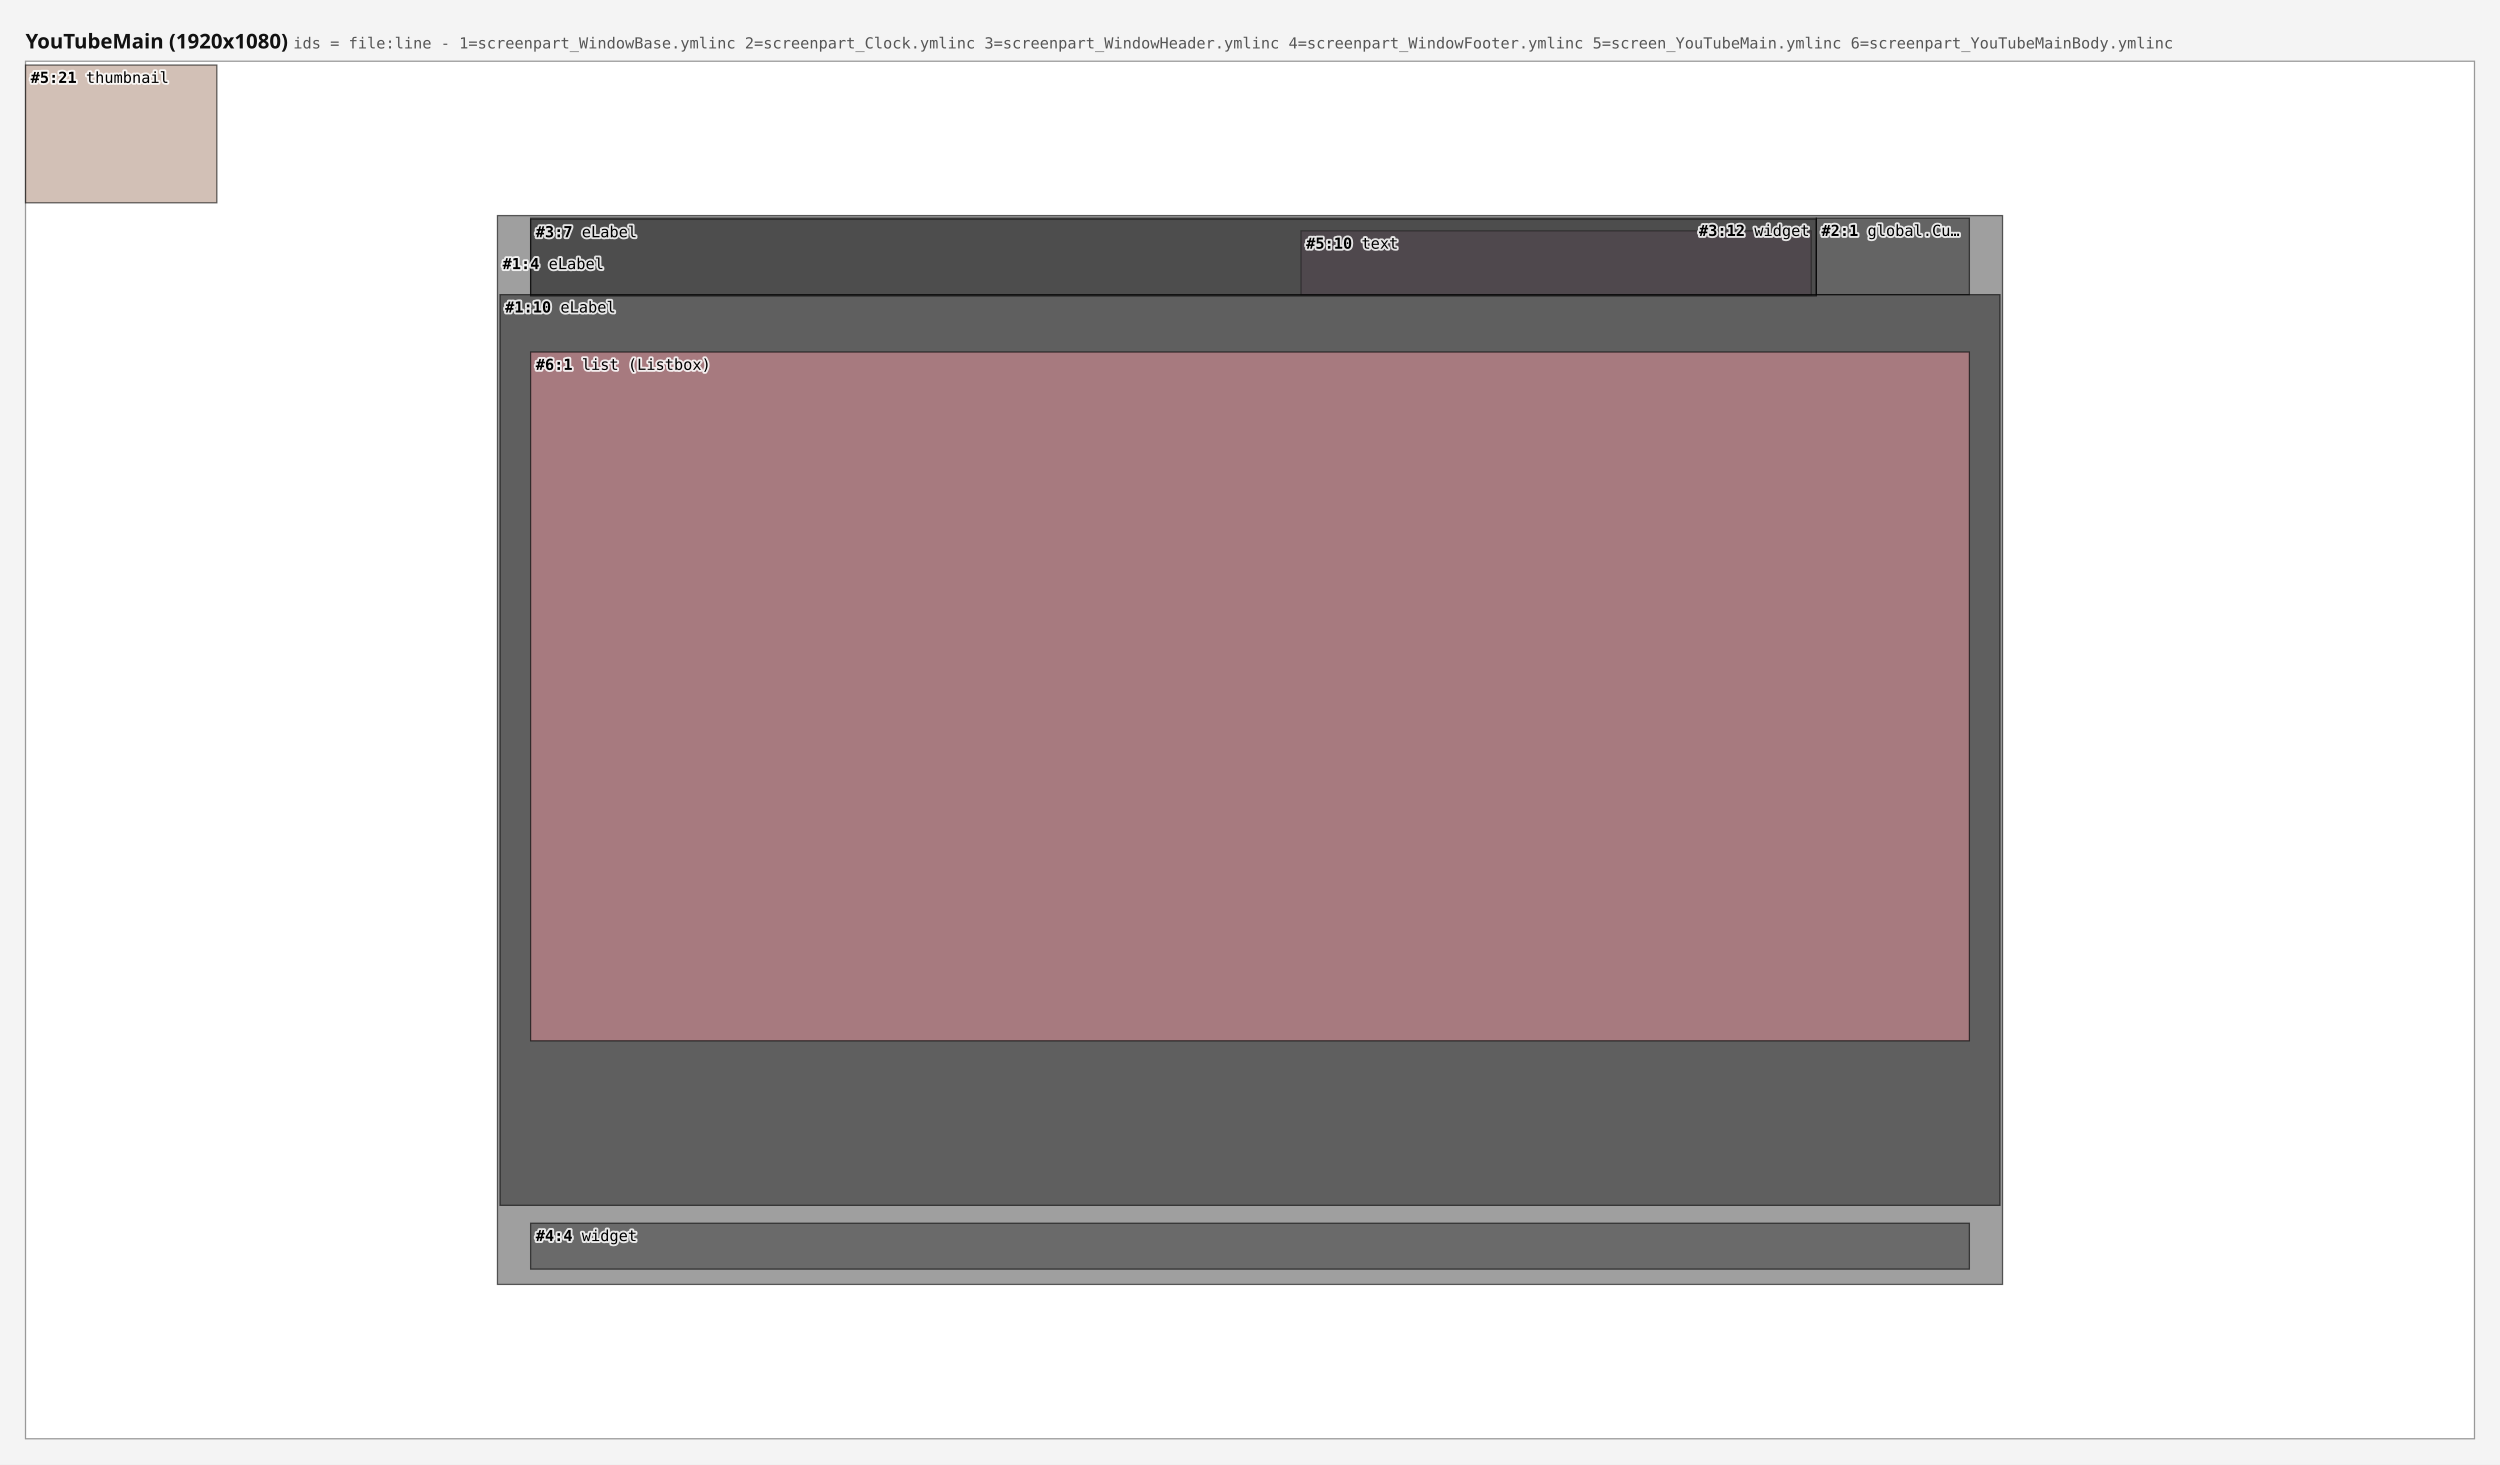
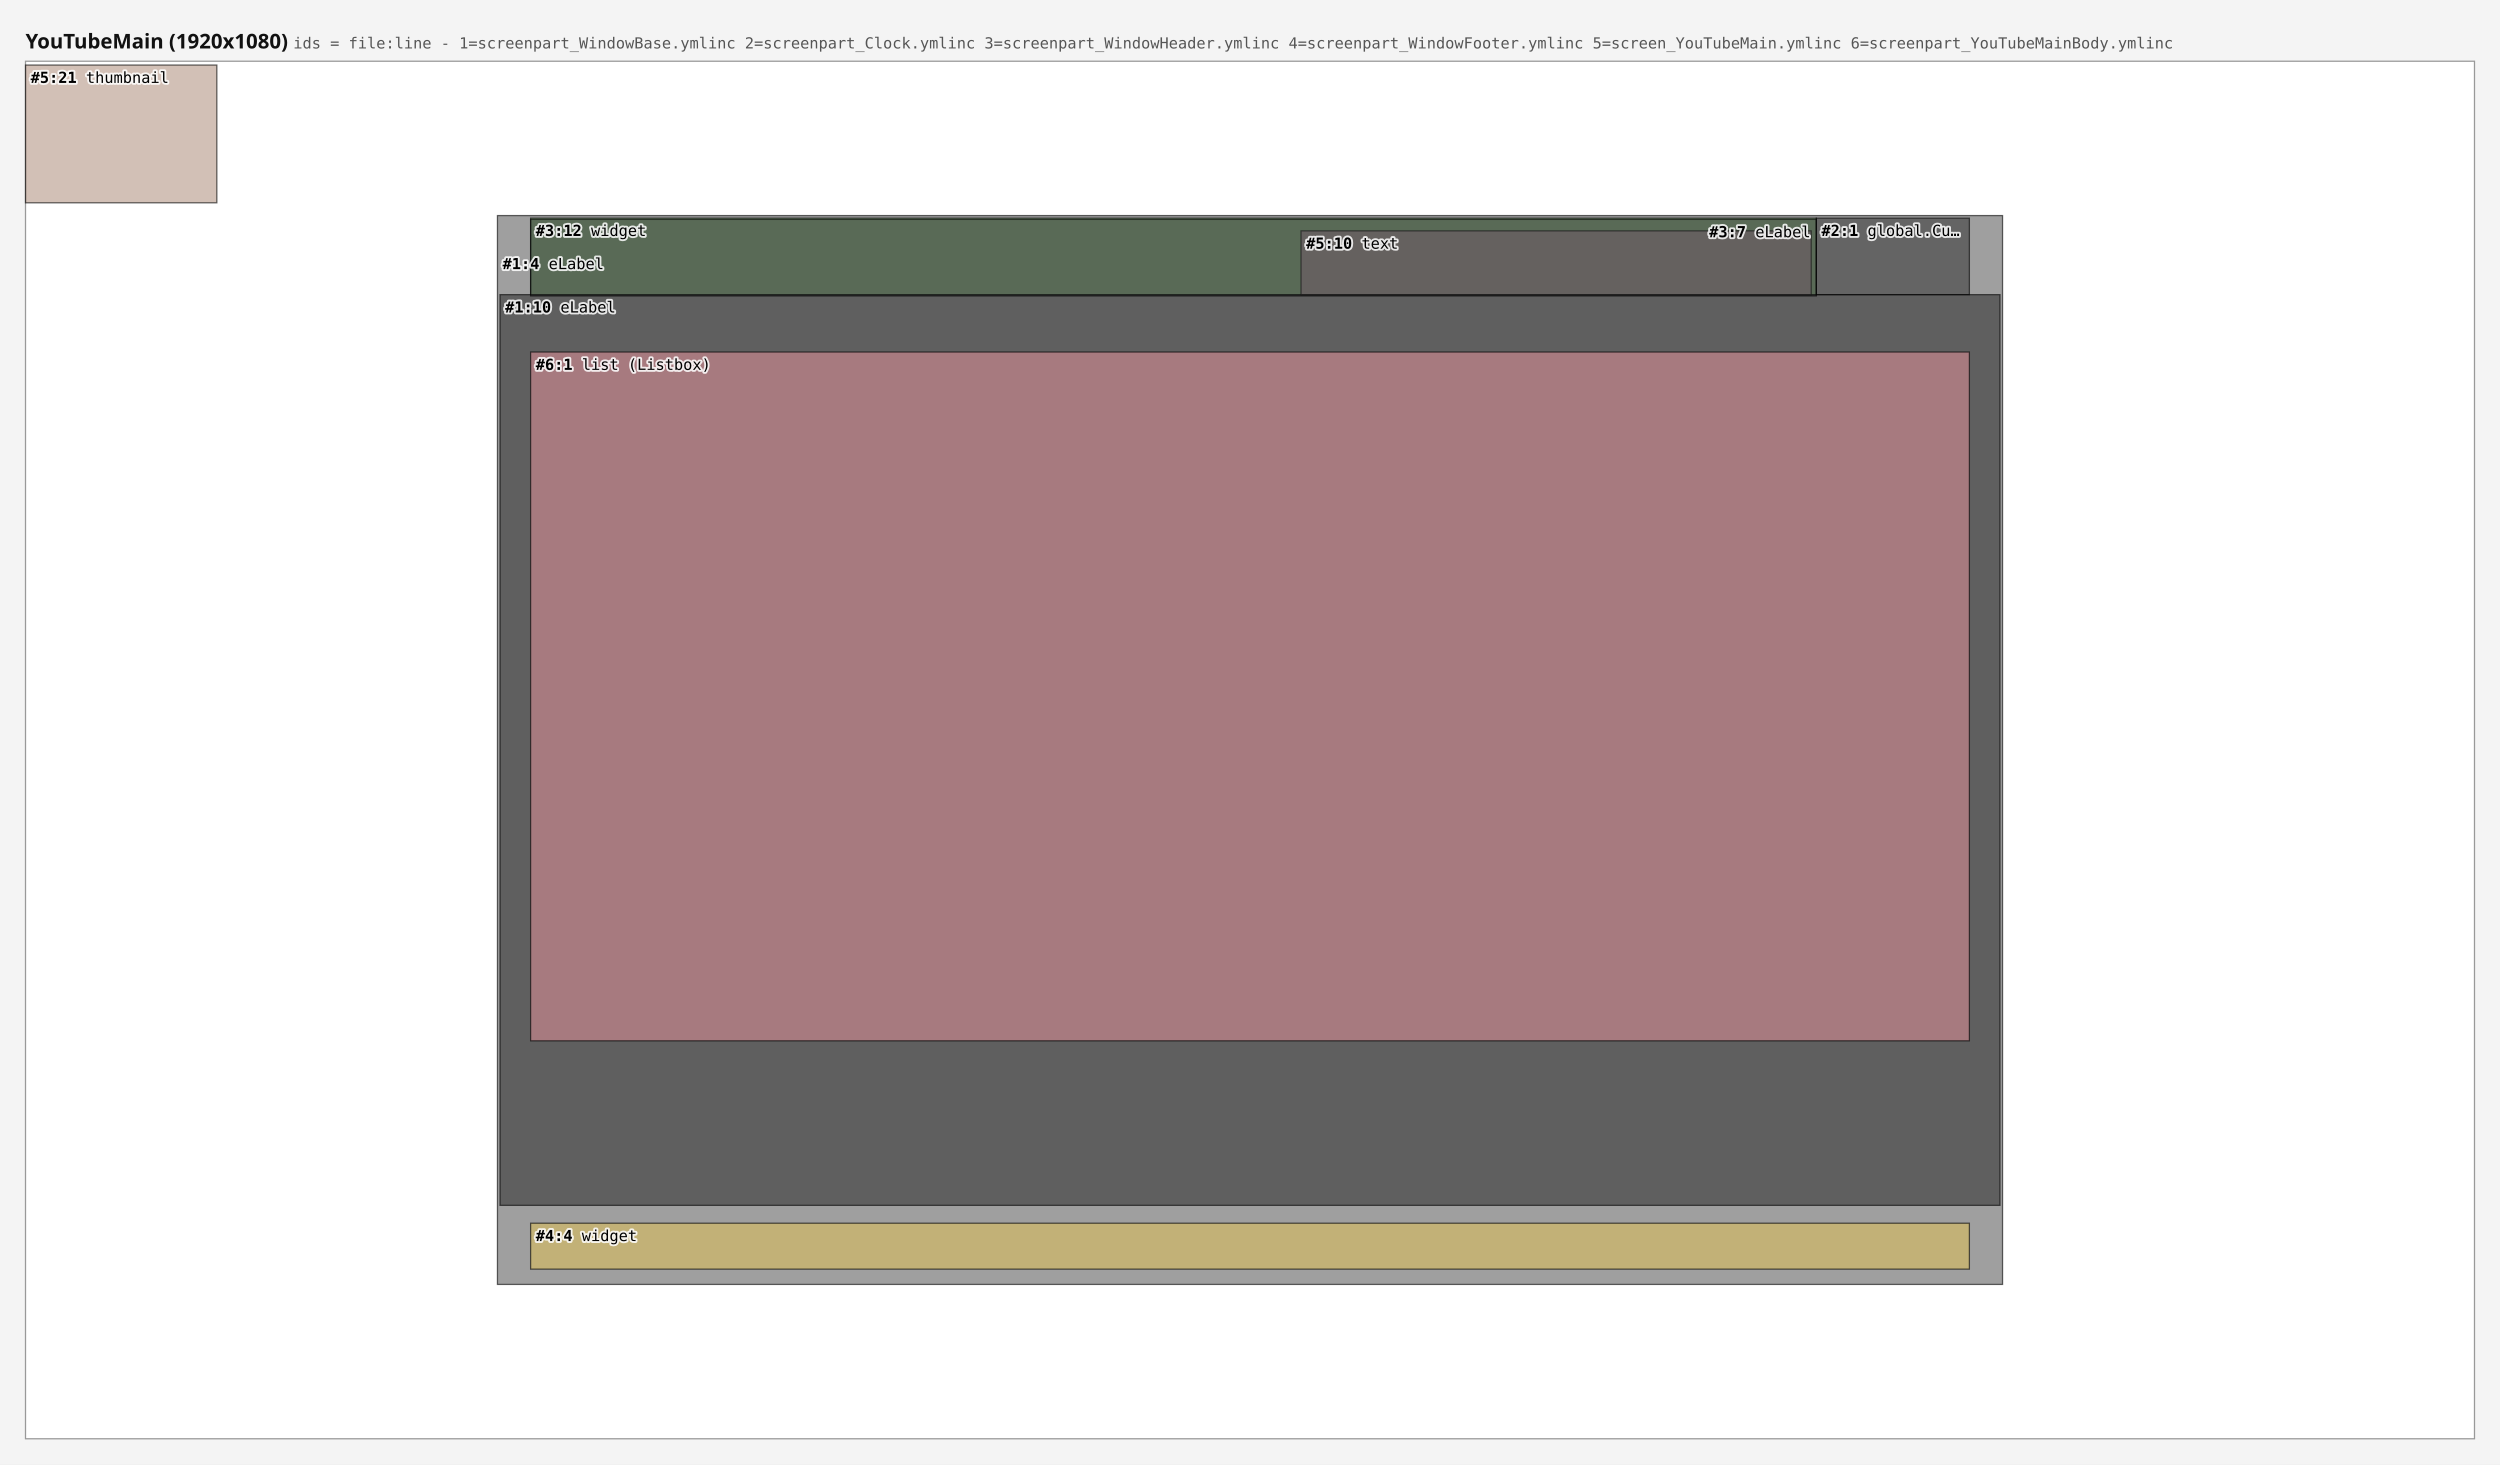
<svg xmlns="http://www.w3.org/2000/svg" width="1960" height="1148" viewBox="0 0 1960 1148">
  <rect x="0" y="0" width="1960" height="1148" fill="#f4f4f4" />
  <text x="20" y="38" font-family="sans-serif" font-size="16" font-weight="bold" fill="#111111">YouTubeMain (1920x1080) <tspan font-family="monospace" font-size="12" font-weight="normal" fill="#555555">ids = file:line - 1=screenpart_WindowBase.ymlinc  2=screenpart_Clock.ymlinc  3=screenpart_WindowHeader.ymlinc  4=screenpart_WindowFooter.ymlinc  5=screen_YouTubeMain.ymlinc  6=screenpart_YouTubeMainBody.ymlinc</tspan>
  </text>
  <g data-screen="0" transform="translate(20,48)">
    <rect x="0" y="0" width="1920" height="1080" fill="#ffffff" stroke="#999999" stroke-width="1" />
    <rect data-ref="0:0" data-src="screenpart_WindowBase.ymlinc:4" x="370" y="121" width="1180" height="838" fill="#2c2c2c" fill-opacity="0.45" stroke="#000000" stroke-opacity="0.6" stroke-width="1" />
    <rect data-ref="0:1" data-src="screenpart_WindowBase.ymlinc:10" x="372" y="183" width="1176" height="714" fill="#121212" fill-opacity="0.45" stroke="#000000" stroke-opacity="0.6" stroke-width="1" />
+     <rect data-ref="0:4" data-src="screenpart_WindowHeader.ymlinc:12" x="396" y="123" width="1008" height="60" fill="#59a14f" fill-opacity="0.45" stroke="#000000" stroke-opacity="0.6" stroke-width="1" />
    <rect data-ref="0:7" data-src="screenpart_YouTubeMainBody.ymlinc:1" x="396" y="228" width="1128" height="540" fill="#ff9da7" fill-opacity="0.45" stroke="#000000" stroke-opacity="0.6" stroke-width="1" />
    <rect data-ref="0:8" data-src="screen_YouTubeMain.ymlinc:21" x="0" y="3" width="150" height="108" fill="#9c755f" fill-opacity="0.45" stroke="#000000" stroke-opacity="0.6" stroke-width="1" />
    <rect data-ref="0:6" data-src="screen_YouTubeMain.ymlinc:10" x="1000" y="133" width="400" height="50" fill="#b07aa1" fill-opacity="0.45" stroke="#000000" stroke-opacity="0.6" stroke-width="1" />
-     <rect data-ref="0:5" data-src="screenpart_WindowFooter.ymlinc:4" x="396" y="911" width="1128" height="36" fill="#2c2c2c" fill-opacity="0.45" stroke="#000000" stroke-opacity="0.6" stroke-width="1" />
+     <rect data-ref="0:5" data-src="screenpart_WindowFooter.ymlinc:4" x="396" y="911" width="1128" height="36" fill="#edc948" fill-opacity="0.45" stroke="#000000" stroke-opacity="0.6" stroke-width="1" />
    <rect data-ref="0:3" data-src="screenpart_WindowHeader.ymlinc:7" x="396" y="124" width="1008" height="60" fill="#2c2c2c" fill-opacity="0.45" stroke="#000000" stroke-opacity="0.6" stroke-width="1" />
    <rect data-ref="0:2" data-src="screenpart_Clock.ymlinc:1" x="1404" y="123" width="120" height="60" fill="#1d1d1d" fill-opacity="0.45" stroke="#000000" stroke-opacity="0.6" stroke-width="1" />
-     <rect data-ref="0:4" data-src="screenpart_WindowHeader.ymlinc:12" x="396" y="123" width="1008" height="60" fill="#2c2c2c" fill-opacity="0.45" stroke="#000000" stroke-opacity="0.6" stroke-width="1" />
    <g pointer-events="none" font-family="monospace" font-size="12" fill="#000000" stroke="#ffffff" stroke-width="3" stroke-opacity="0.85" stroke-linejoin="round" paint-order="stroke">
      <text x="374" y="163">
        <tspan font-weight="bold">#1:4</tspan> eLabel</text>
      <text x="376" y="197">
        <tspan font-weight="bold">#1:10</tspan> eLabel</text>
+       <text x="400" y="137">
+         <tspan font-weight="bold">#3:12</tspan> widget</text>
      <text x="400" y="242">
        <tspan font-weight="bold">#6:1</tspan> list (Listbox)</text>
      <text x="4" y="17">
        <tspan font-weight="bold">#5:21</tspan> thumbnail</text>
      <text x="1004" y="147">
        <tspan font-weight="bold">#5:10</tspan> text</text>
      <text x="400" y="925">
        <tspan font-weight="bold">#4:4</tspan> widget</text>
-       <text x="400" y="138">
+       <text x="1320" y="138">
        <tspan font-weight="bold">#3:7</tspan> eLabel</text>
      <text x="1408" y="137">
        <tspan font-weight="bold">#2:1</tspan> global.Cu…</text>
-       <text x="1312" y="137">
-         <tspan font-weight="bold">#3:12</tspan> widget</text>
    </g>
  </g>
</svg>
